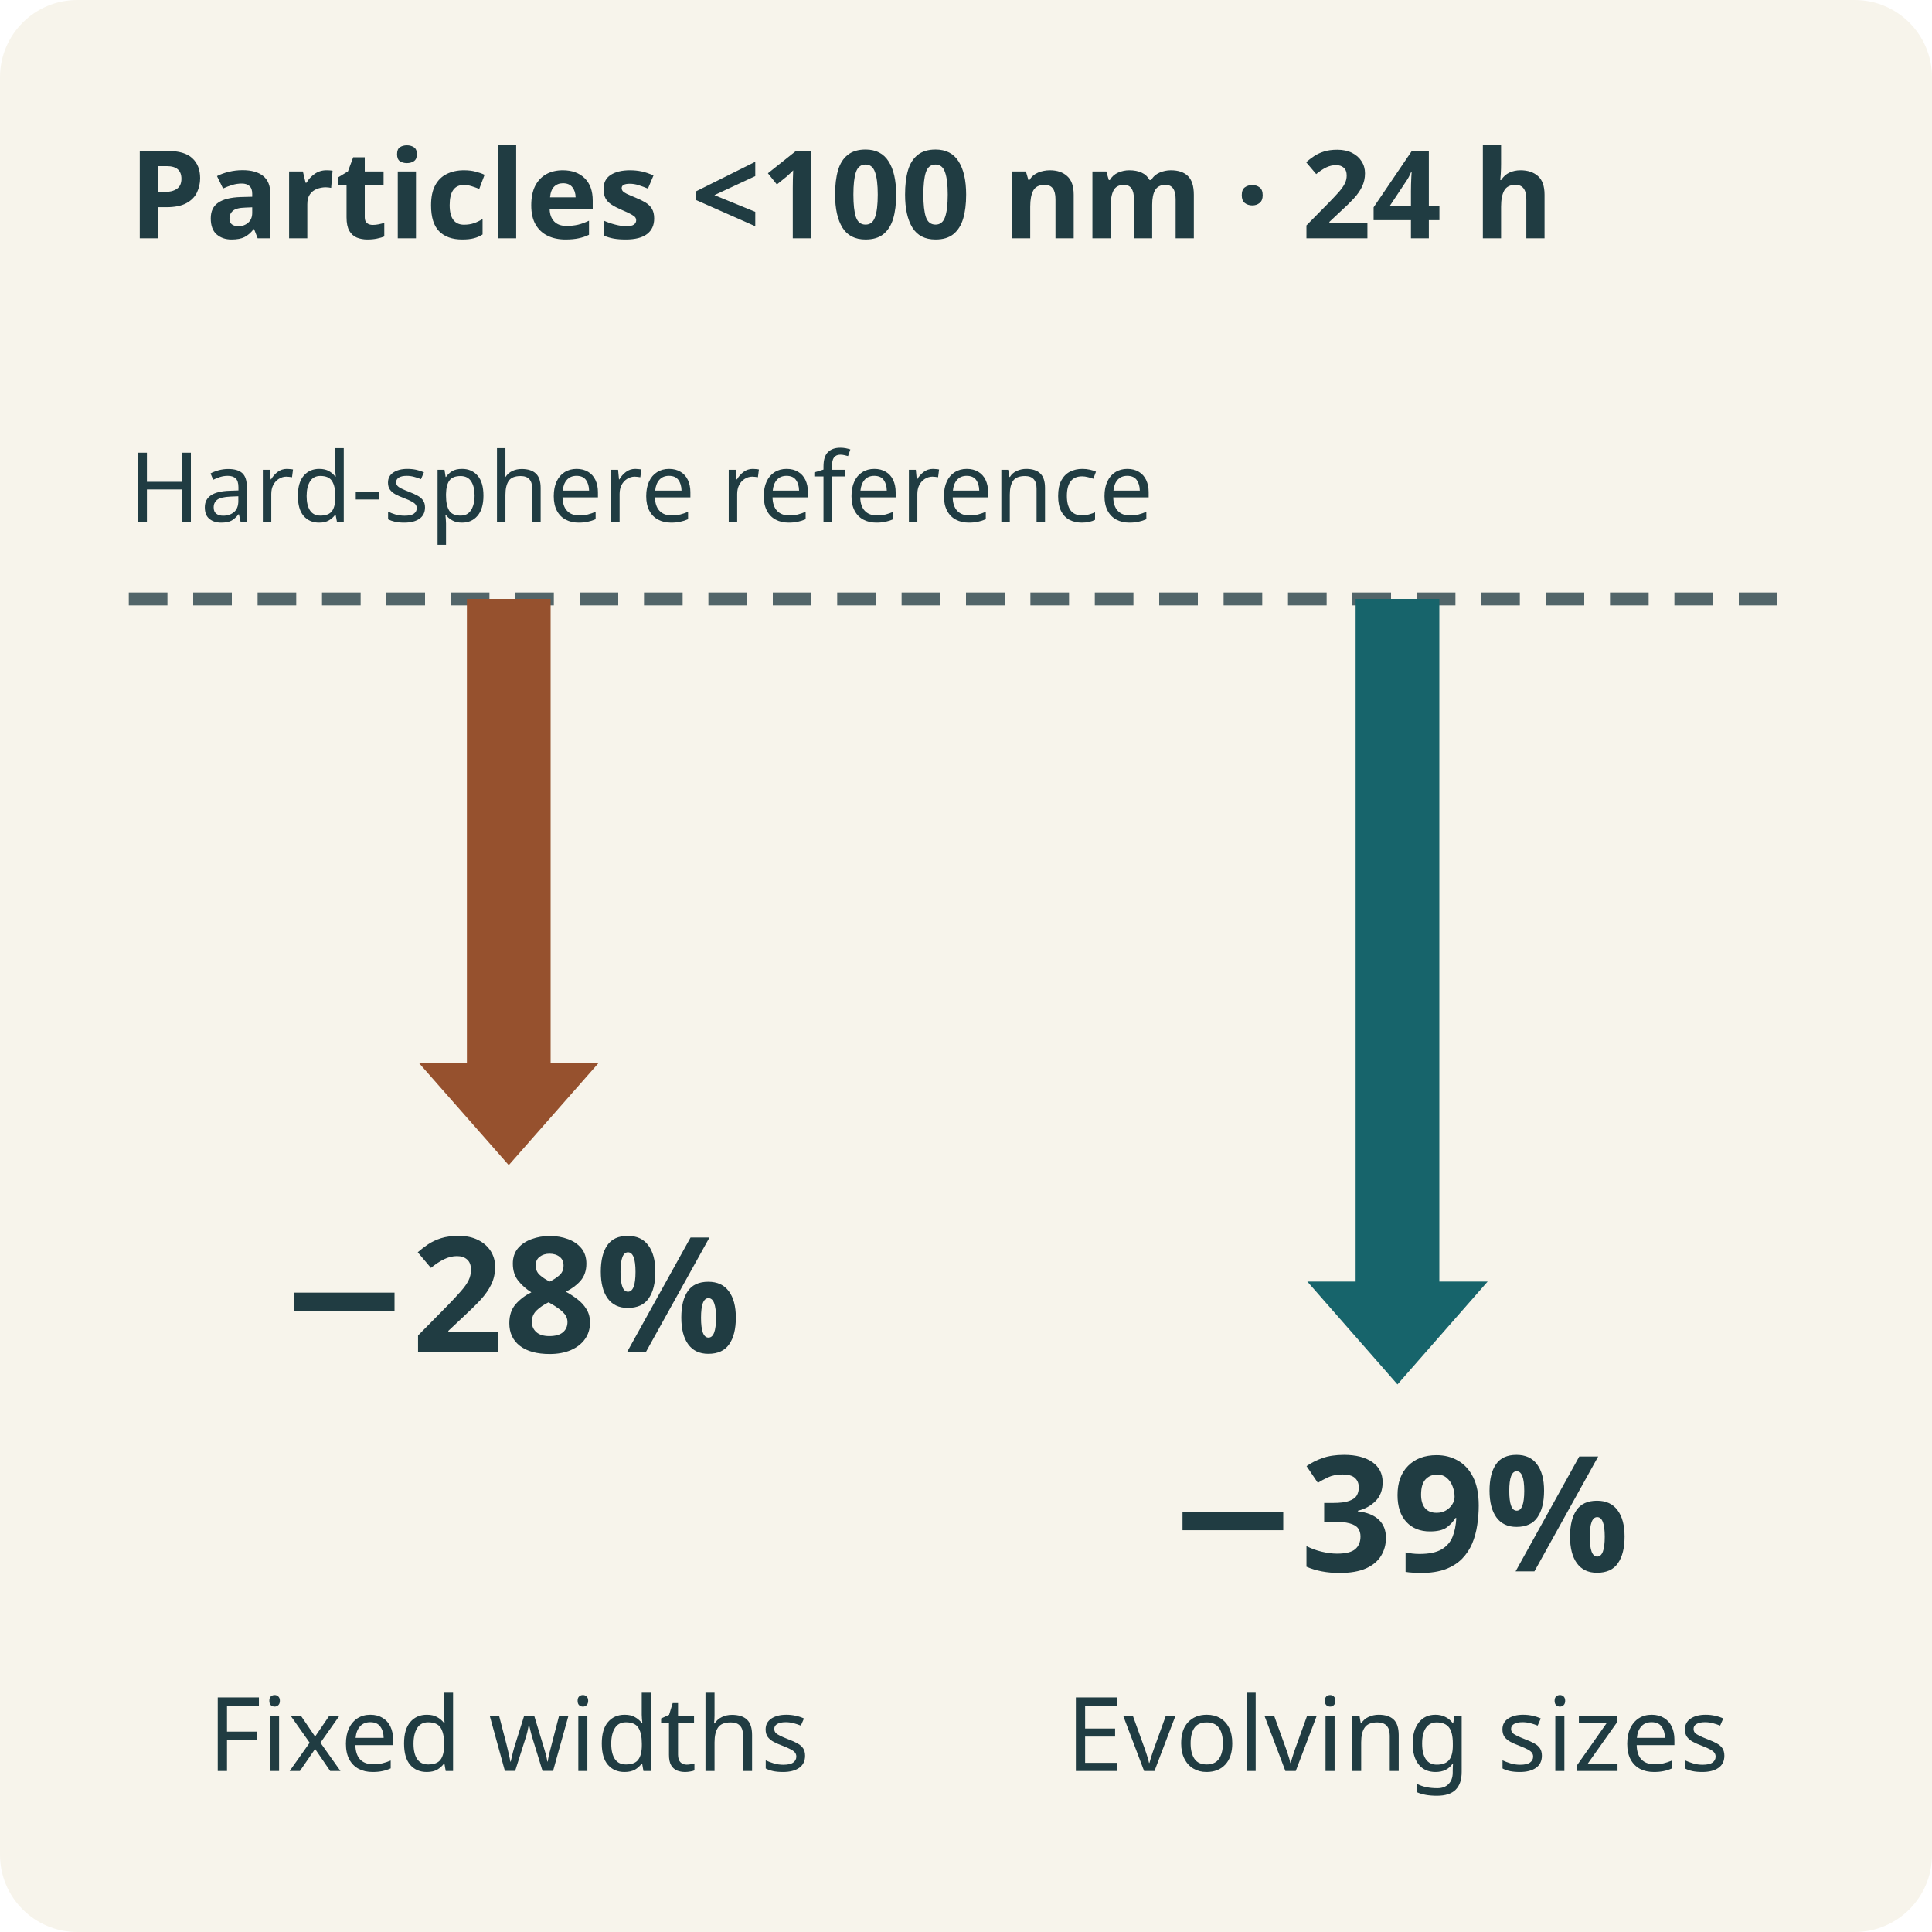
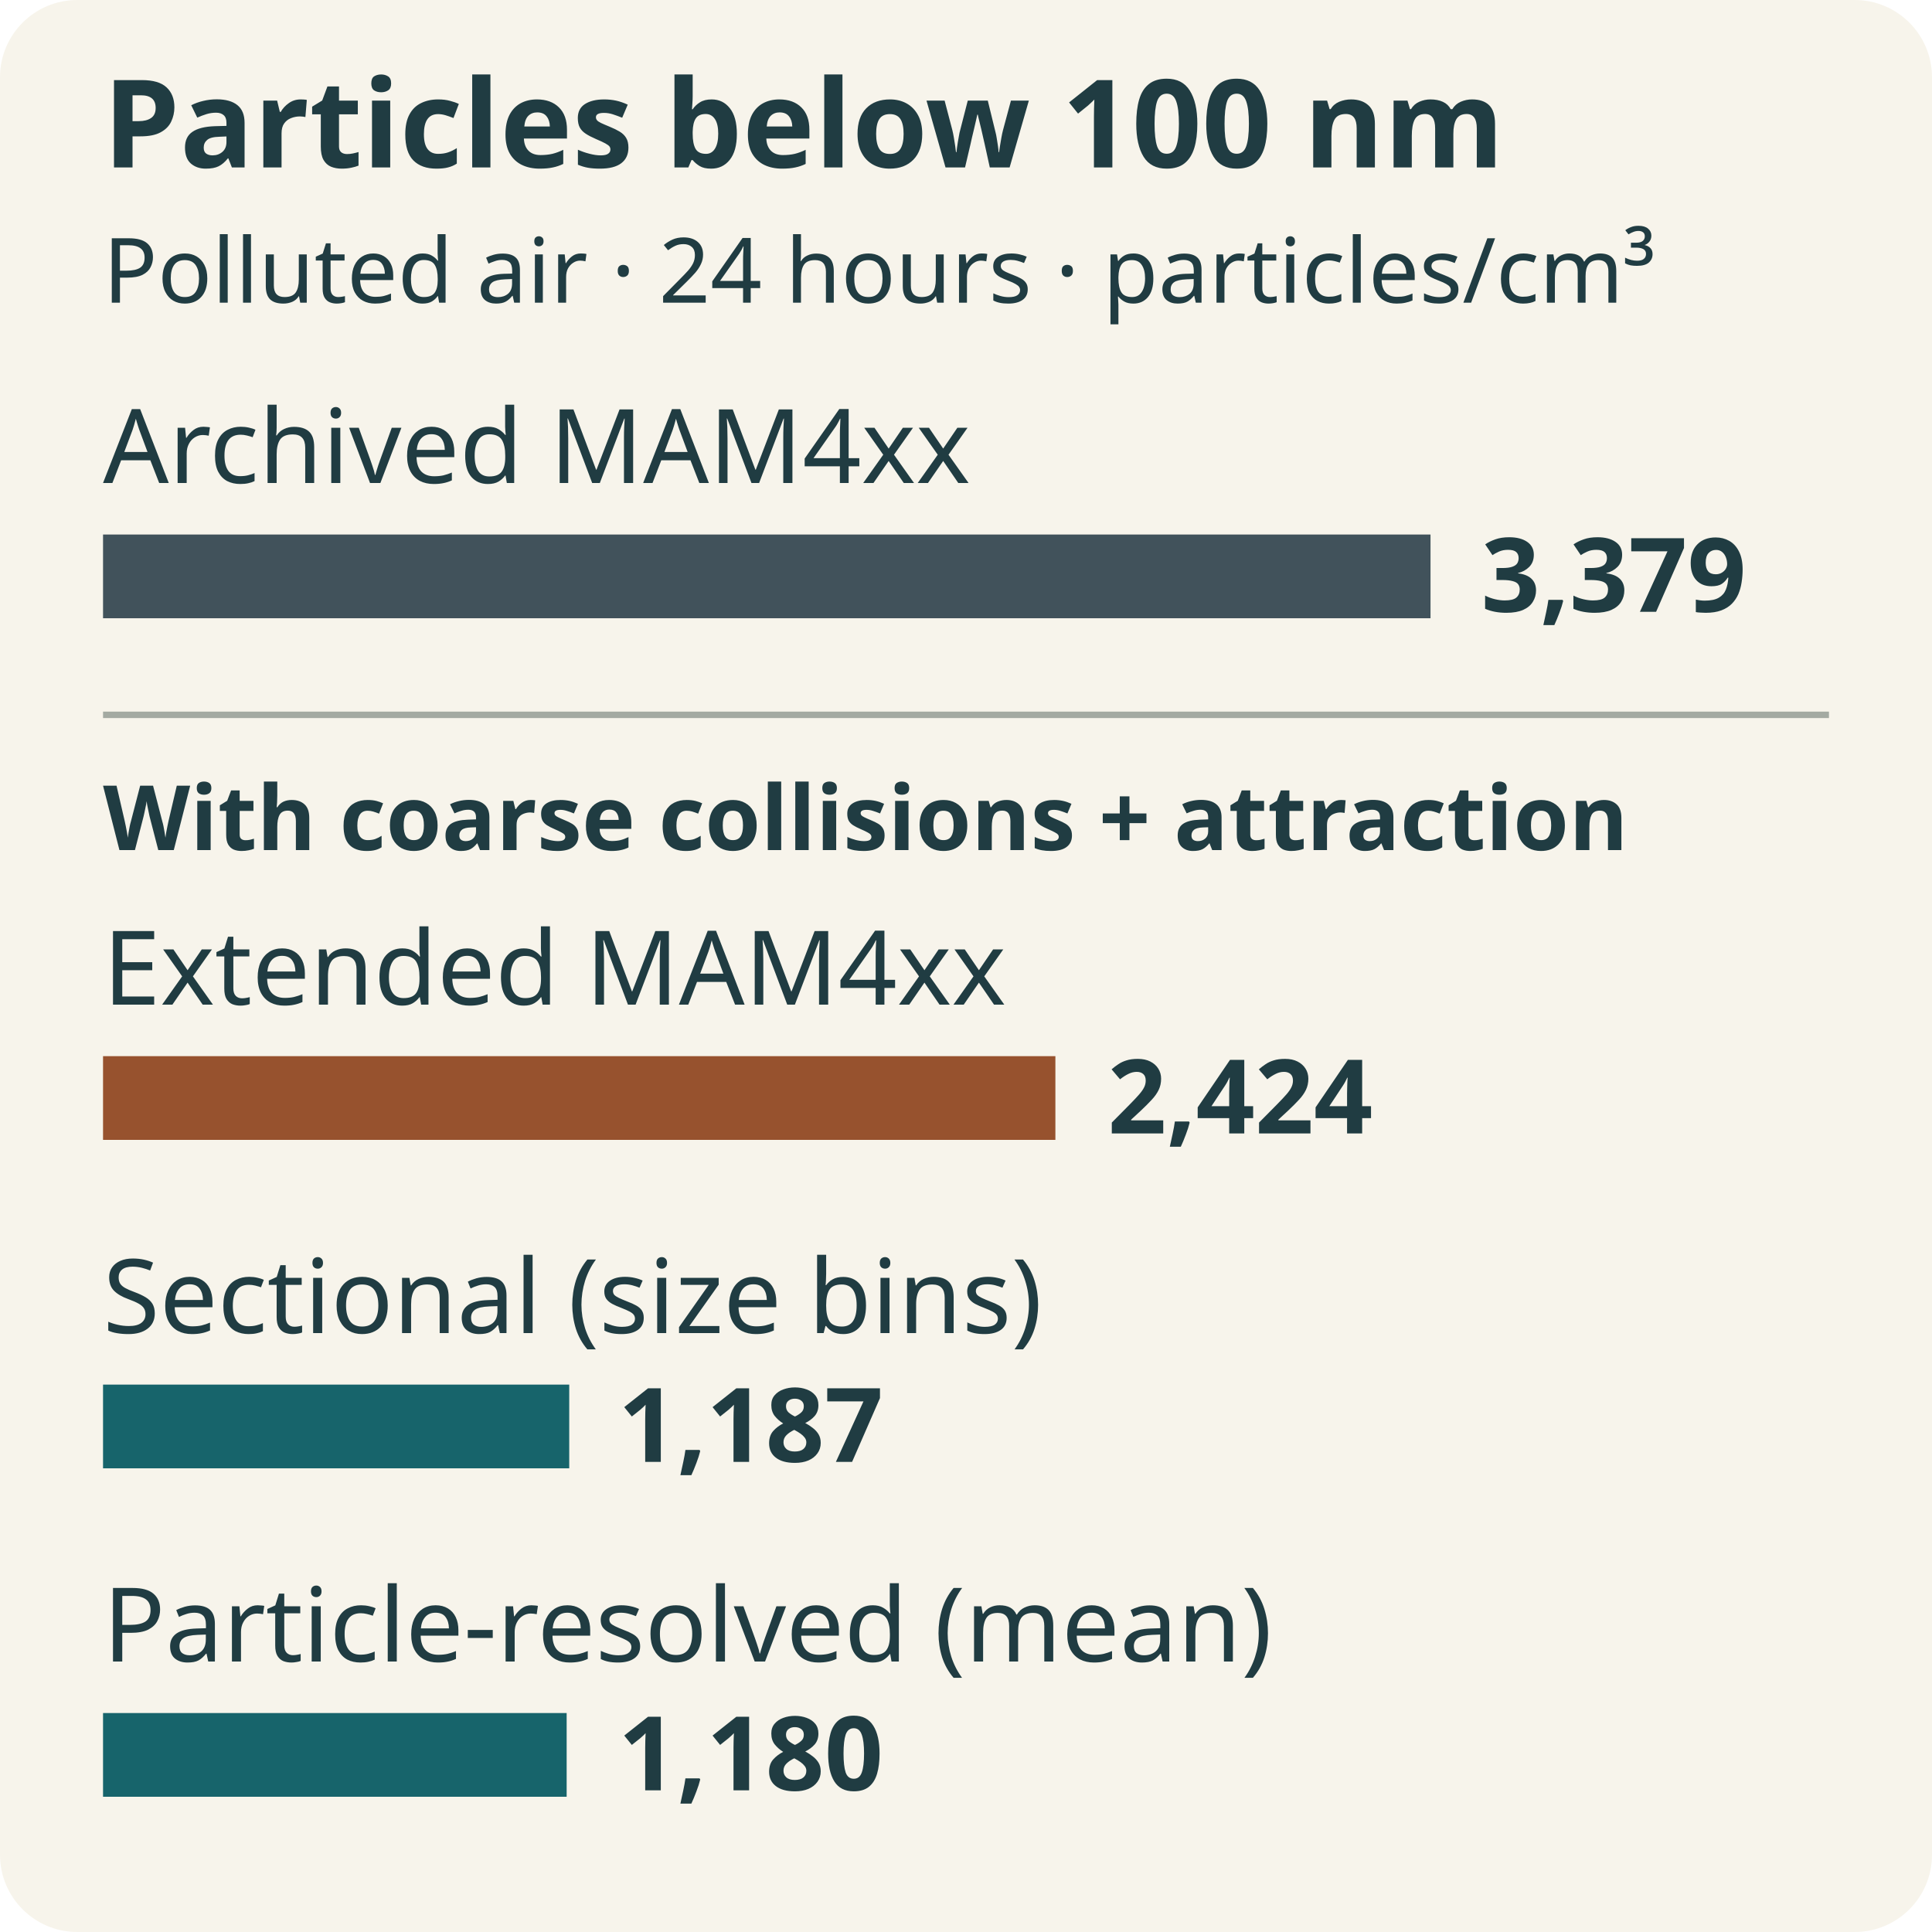
<svg xmlns="http://www.w3.org/2000/svg" width="3in" height="3in" viewBox="0 0 300 300" role="img" aria-labelledby="title desc">
  <rect width="300" height="300" rx="12" fill="#f7f4eb" />
  <g font-family="sans-serif" fill="#203c42">
-     <text x="20" y="37" font-size="19" font-weight="bold">Particles &lt;100 nm · 24 h</text>
-     <text x="20" y="81" font-size="15">Hard-sphere reference</text>
-     <path d="M20 93H280" stroke="#526569" stroke-width="2" stroke-dasharray="6 4" />
-     <path d="M79 93V170" stroke="#96512e" stroke-width="13" />
-     <path d="m65 165 14 15.92L93 165Z" fill="#96512e" />
-     <path d="M217 93V204" stroke="#17646b" stroke-width="13" />
-     <path d="m203 199 14 15.97L231 199Z" fill="#17646b" />
-     <g text-anchor="middle">
-       <text x="79" y="210" font-size="25" font-weight="bold">−28%</text>
-       <text x="217" y="244" font-size="25" font-weight="bold">−39%</text>
-       <text x="79" y="275" font-size="16">Fixed widths</text>
-       <text x="217" y="275" font-size="16">Evolving sizes</text>
+     <text x="16" y="26" font-size="19" font-weight="bold">Particles below 100 nm</text>
+     <text x="16" y="47" font-size="14">Polluted air · 24 hours · particles/cm³</text>
+     <text x="16" y="75" font-size="16">Archived MAM4xx</text>
+     <rect x="16" y="83" width="206.13" height="13" fill="#41525b" />
+     <text x="230" y="95" font-size="16" font-weight="bold">3,379</text>
+     <path d="M16 111H284" stroke="#a4aaa2" />
+     <text x="16" y="132" font-size="14" font-weight="bold">With coarse collisions + attraction</text>
+     <g font-size="16">
+       <text x="16" y="156">Extended MAM4xx</text>
+       <text x="16" y="207">Sectional (size bins)</text>
+       <text x="16" y="258">Particle-resolved (mean)</text>
+     </g>
+     <rect x="16" y="164" width="147.88" height="13" fill="#97522e" />
+     <rect x="16" y="215" width="72.39" height="13" fill="#17646b" />
+     <rect x="16" y="266" width="71.99" height="13" fill="#17646b" />
+     <g font-size="16" font-weight="bold">
+       <text x="172" y="176">2,424</text>
+       <text x="96" y="227">1,187</text>
+       <text x="96" y="278">1,180</text>
    </g>
  </g>
</svg>
